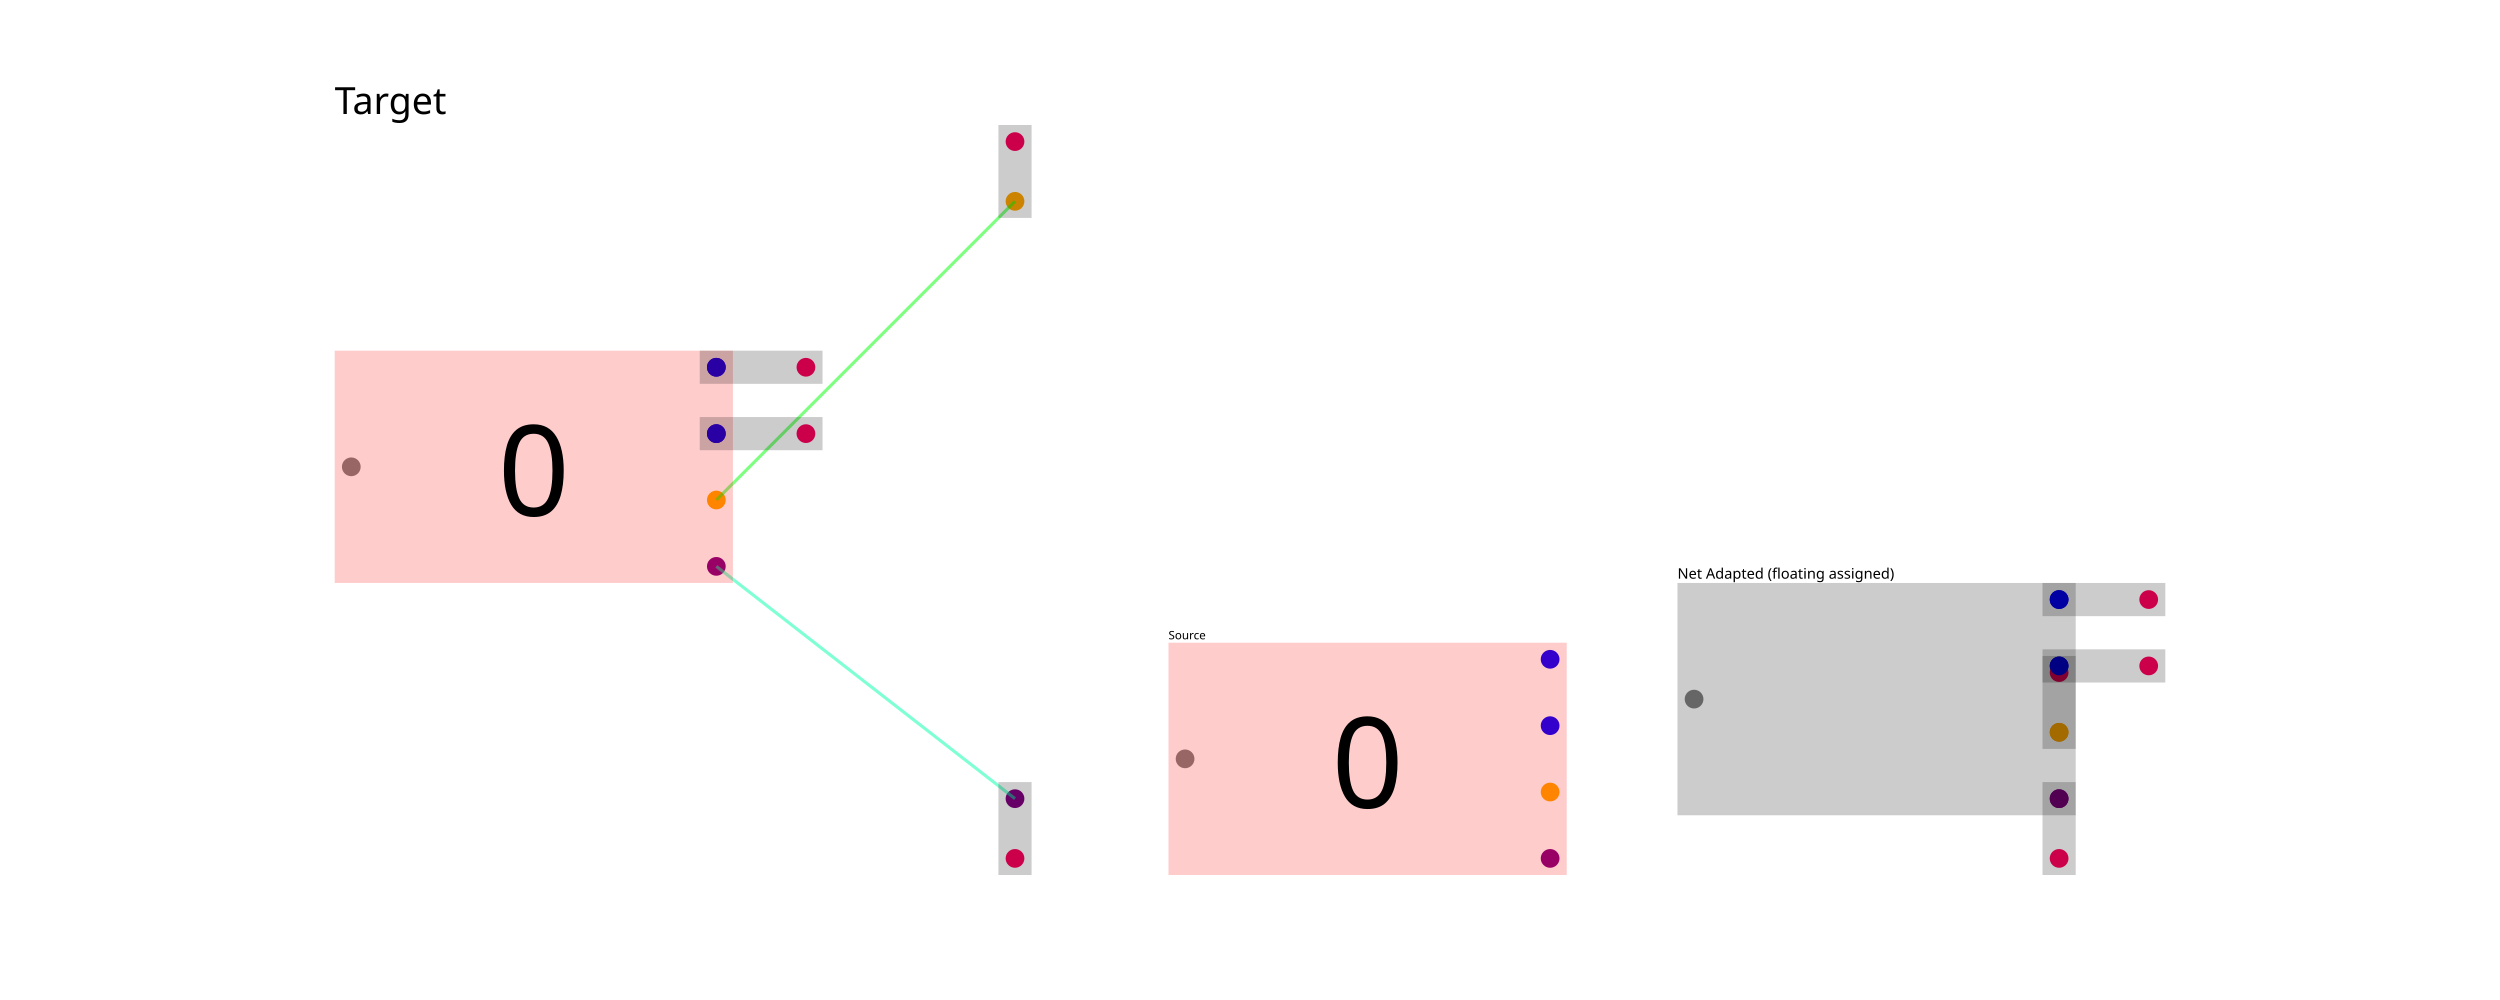
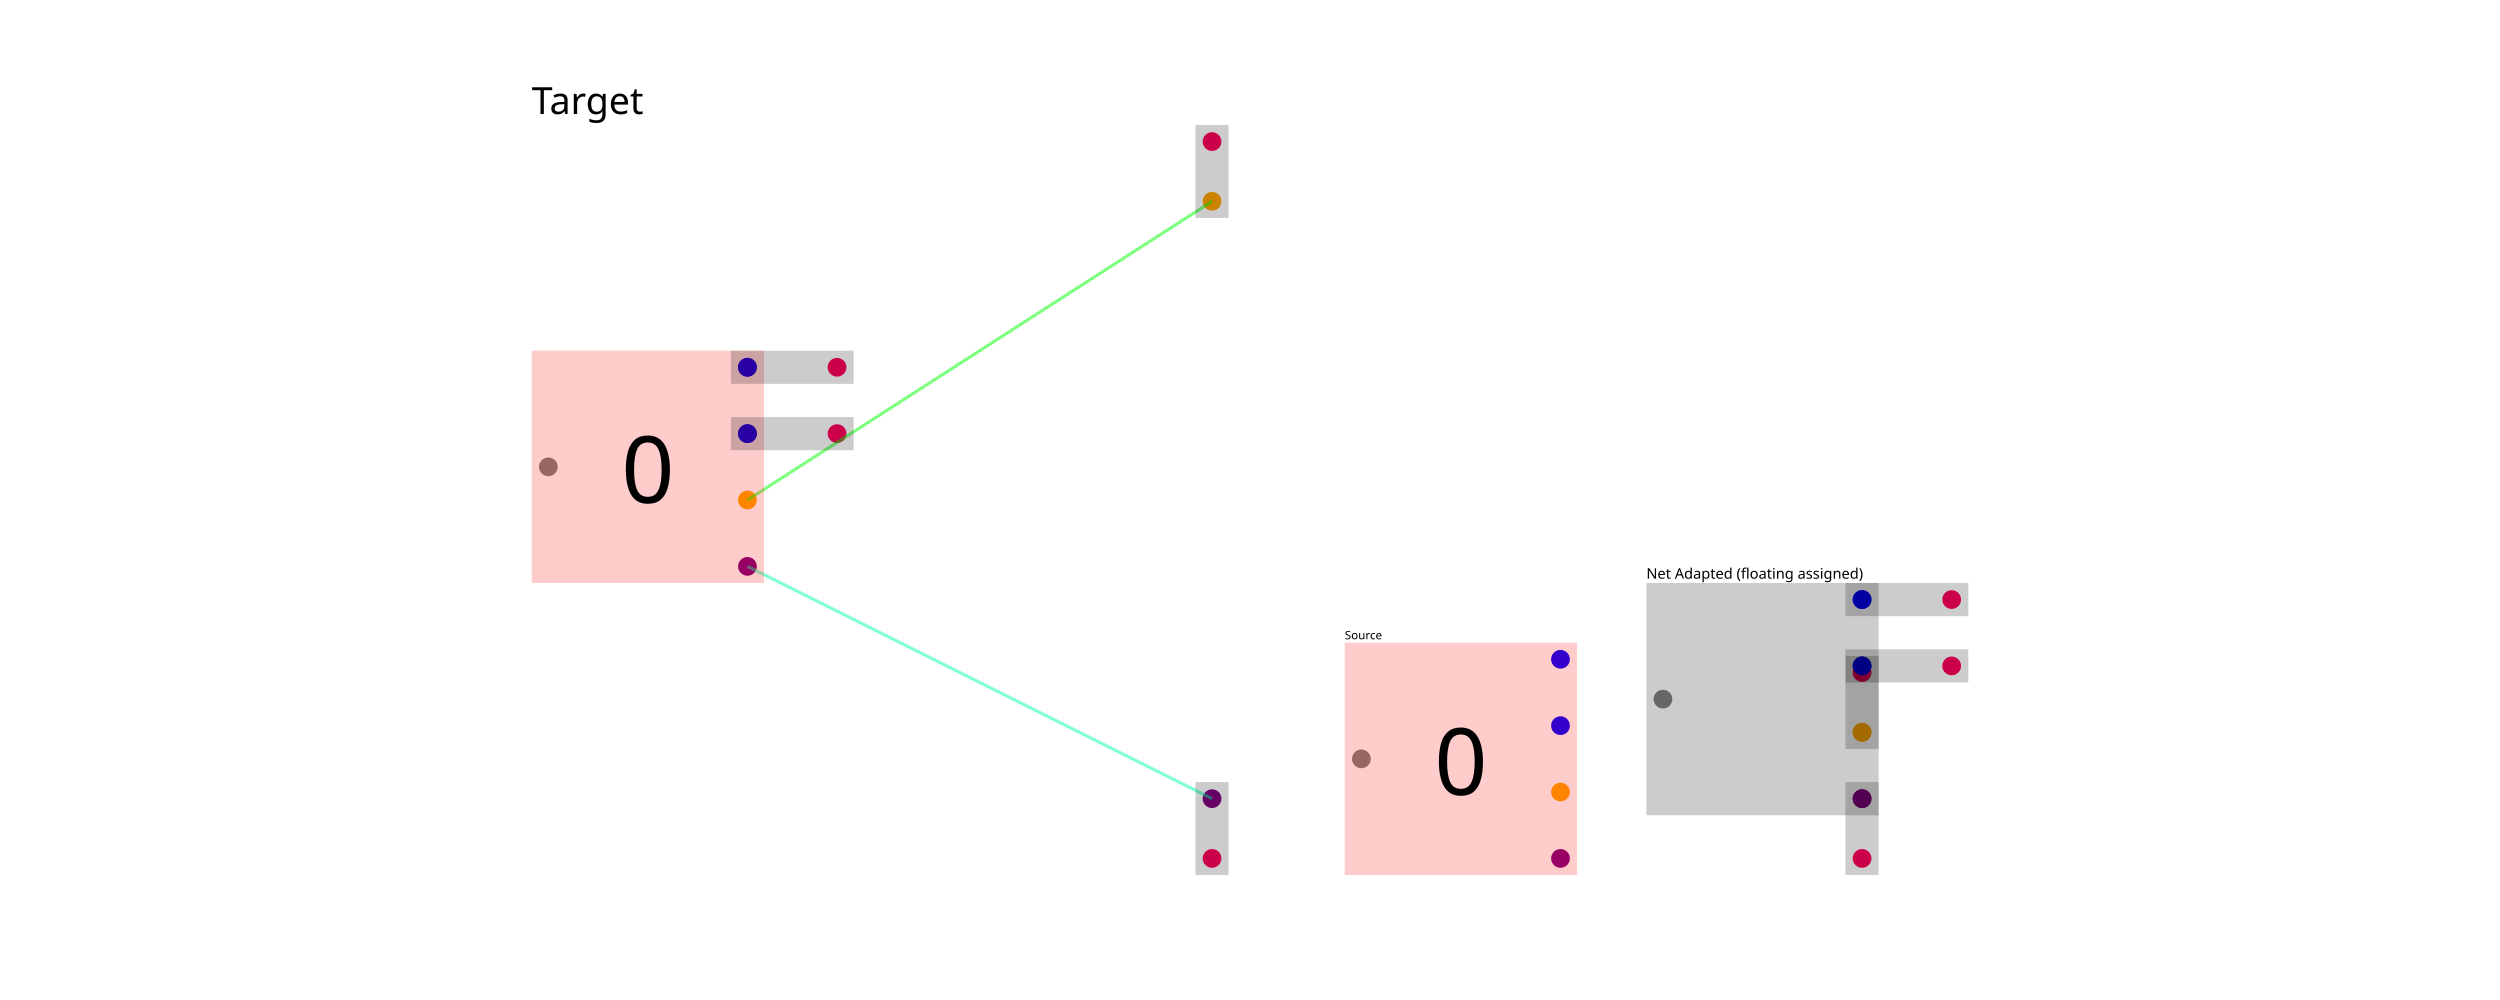
<svg xmlns="http://www.w3.org/2000/svg" width="800" height="320" viewBox="0 0 800 320">
  <rect width="100%" height="100%" fill="white" />
  <g>
-     <circle data-type="point" data-label="schematic_component_0_center component_center center_schematic_component_0" data-x="0" data-y="0" cx="112.412" cy="149.381" r="3" fill="gray" />
+     <circle data-type="point" data-label="schematic_component_0_center component_center center_schematic_component_0" data-x="0" data-y="0" cx="175.465" cy="149.381" r="3" fill="gray" />
  </g>
  <g>
-     <circle data-type="point" data-label="schematic_port_0 normal unnamedsubcircuit13_connectivity_net0" data-x="1.1" data-y="0.30000000000000004" cx="229.226" cy="117.522" r="3" fill="blue" />
+     <circle data-type="point" data-label="schematic_port_0 normal unnamedsubcircuit7_connectivity_net0" data-x="0.6000000000000001" data-y="0.30000000000000004" cx="239.181" cy="117.522" r="3" fill="blue" />
  </g>
  <g>
-     <circle data-type="point" data-label="schematic_port_1 normal unnamedsubcircuit13_connectivity_net1" data-x="1.1" data-y="0.09999999999999998" cx="229.226" cy="138.761" r="3" fill="blue" />
+     <circle data-type="point" data-label="schematic_port_1 normal unnamedsubcircuit7_connectivity_net1" data-x="0.6000000000000001" data-y="0.09999999999999998" cx="239.181" cy="138.761" r="3" fill="blue" />
  </g>
  <g>
-     <circle data-type="point" data-label="schematic_port_2 vcc unnamedsubcircuit13_connectivity_net2" data-x="1.1" data-y="-0.10000000000000003" cx="229.226" cy="160" r="3" fill="orange" />
+     <circle data-type="point" data-label="schematic_port_2 vcc unnamedsubcircuit7_connectivity_net2" data-x="0.6000000000000001" data-y="-0.10000000000000003" cx="239.181" cy="160" r="3" fill="orange" />
  </g>
  <g>
-     <circle data-type="point" data-label="schematic_port_3 gnd unnamedsubcircuit13_connectivity_net3" data-x="1.1" data-y="-0.30000000000000004" cx="229.226" cy="181.239" r="3" fill="purple" />
+     <circle data-type="point" data-label="schematic_port_3 gnd unnamedsubcircuit7_connectivity_net3" data-x="0.6000000000000001" data-y="-0.30000000000000004" cx="239.181" cy="181.239" r="3" fill="purple" />
  </g>
  <g>
-     <circle data-type="point" data-label="schematic_net_label_0_pin gnd unnamedsubcircuit13_connectivity_net3" data-x="2" data-y="-1" cx="324.801" cy="255.575" r="3" fill="purple" />
+     <circle data-type="point" data-label="schematic_net_label_0_pin gnd unnamedsubcircuit7_connectivity_net3" data-x="2" data-y="-1" cx="387.854" cy="255.575" r="3" fill="purple" />
  </g>
  <g>
-     <circle data-type="point" data-label="schematic_net_label_0_center netlabel_center schematic_net_label_0_center" data-x="2" data-y="-1.18" cx="324.801" cy="274.69" r="3" fill="hsl(338.4, 100%, 50%, 1)" />
+     <circle data-type="point" data-label="schematic_net_label_0_center netlabel_center schematic_net_label_0_center" data-x="2" data-y="-1.18" cx="387.854" cy="274.69" r="3" fill="hsl(338.4, 100%, 50%, 1)" />
  </g>
  <g>
-     <circle data-type="point" data-label="schematic_net_label_1_pin vcc unnamedsubcircuit13_connectivity_net2" data-x="2" data-y="0.8" cx="324.801" cy="64.425" r="3" fill="orange" />
+     <circle data-type="point" data-label="schematic_net_label_1_pin vcc unnamedsubcircuit7_connectivity_net2" data-x="2" data-y="0.8" cx="387.854" cy="64.425" r="3" fill="orange" />
  </g>
  <g>
-     <circle data-type="point" data-label="schematic_net_label_1_center netlabel_center schematic_net_label_1_center" data-x="2" data-y="0.98" cx="324.801" cy="45.31" r="3" fill="hsl(338.4, 100%, 50%, 1)" />
+     <circle data-type="point" data-label="schematic_net_label_1_center netlabel_center schematic_net_label_1_center" data-x="2" data-y="0.98" cx="387.854" cy="45.31" r="3" fill="hsl(338.4, 100%, 50%, 1)" />
  </g>
  <g>
-     <circle data-type="point" data-label="schematic_net_label_2_pin normal unnamedsubcircuit13_connectivity_net0" data-x="1.1" data-y="0.30000000000000004" cx="229.226" cy="117.522" r="3" fill="blue" />
+     <circle data-type="point" data-label="schematic_net_label_2_pin normal unnamedsubcircuit7_connectivity_net0" data-x="0.6000000000000001" data-y="0.30000000000000004" cx="239.181" cy="117.522" r="3" fill="blue" />
  </g>
  <g>
-     <circle data-type="point" data-label="schematic_net_label_2_center netlabel_center schematic_net_label_2_center" data-x="1.37" data-y="0.30000000000000004" cx="257.898" cy="117.522" r="3" fill="hsl(338.4, 100%, 50%, 1)" />
+     <circle data-type="point" data-label="schematic_net_label_2_center netlabel_center schematic_net_label_2_center" data-x="0.8700000000000001" data-y="0.30000000000000004" cx="267.854" cy="117.522" r="3" fill="hsl(338.4, 100%, 50%, 1)" />
  </g>
  <g>
-     <circle data-type="point" data-label="schematic_net_label_3_pin normal unnamedsubcircuit13_connectivity_net1" data-x="1.1" data-y="0.09999999999999998" cx="229.226" cy="138.761" r="3" fill="blue" />
+     <circle data-type="point" data-label="schematic_net_label_3_pin normal unnamedsubcircuit7_connectivity_net1" data-x="0.6000000000000001" data-y="0.09999999999999998" cx="239.181" cy="138.761" r="3" fill="blue" />
  </g>
  <g>
-     <circle data-type="point" data-label="schematic_net_label_3_center netlabel_center schematic_net_label_3_center" data-x="1.37" data-y="0.09999999999999998" cx="257.898" cy="138.761" r="3" fill="hsl(338.4, 100%, 50%, 1)" />
+     <circle data-type="point" data-label="schematic_net_label_3_center netlabel_center schematic_net_label_3_center" data-x="0.8700000000000001" data-y="0.09999999999999998" cx="267.854" cy="138.761" r="3" fill="hsl(338.4, 100%, 50%, 1)" />
  </g>
  <g>
-     <circle data-type="point" data-label="schematic_component_0_center component_center center_schematic_component_0" data-x="2.5125" data-y="-0.8799999999999997" cx="379.226" cy="242.832" r="3" fill="gray" />
+     <circle data-type="point" data-label="schematic_component_0_center component_center center_schematic_component_0" data-x="2.4499999999999997" data-y="-0.8799999999999997" cx="435.642" cy="242.832" r="3" fill="gray" />
  </g>
  <g>
-     <circle data-type="point" data-label="schematic_port_0 normal unnamedsubcircuit13_connectivity_net0" data-x="3.6125000000000003" data-y="-0.5799999999999996" cx="496.04" cy="210.973" r="3" fill="blue" />
+     <circle data-type="point" data-label="schematic_port_0 normal unnamedsubcircuit7_connectivity_net0" data-x="3.05" data-y="-0.5799999999999996" cx="499.358" cy="210.973" r="3" fill="blue" />
  </g>
  <g>
-     <circle data-type="point" data-label="schematic_port_1 normal unnamedsubcircuit13_connectivity_net1" data-x="3.6125000000000003" data-y="-0.7799999999999997" cx="496.04" cy="232.212" r="3" fill="blue" />
+     <circle data-type="point" data-label="schematic_port_1 normal unnamedsubcircuit7_connectivity_net1" data-x="3.05" data-y="-0.7799999999999997" cx="499.358" cy="232.212" r="3" fill="blue" />
  </g>
  <g>
-     <circle data-type="point" data-label="schematic_port_2 vcc unnamedsubcircuit13_connectivity_net2" data-x="3.6125000000000003" data-y="-0.9799999999999998" cx="496.04" cy="253.451" r="3" fill="orange" />
+     <circle data-type="point" data-label="schematic_port_2 vcc unnamedsubcircuit7_connectivity_net2" data-x="3.05" data-y="-0.9799999999999998" cx="499.358" cy="253.451" r="3" fill="orange" />
  </g>
  <g>
-     <circle data-type="point" data-label="schematic_port_3 gnd unnamedsubcircuit13_connectivity_net3" data-x="3.6125000000000003" data-y="-1.1799999999999997" cx="496.04" cy="274.69" r="3" fill="purple" />
+     <circle data-type="point" data-label="schematic_port_3 gnd unnamedsubcircuit7_connectivity_net3" data-x="3.05" data-y="-1.1799999999999997" cx="499.358" cy="274.69" r="3" fill="purple" />
  </g>
  <g>
-     <circle data-type="point" data-label="schematic_component_0_center component_center center_schematic_component_0" data-x="4.046250000000001" data-y="-0.6999999999999997" cx="542.102" cy="223.717" r="3" fill="gray" />
+     <circle data-type="point" data-label="schematic_component_0_center component_center center_schematic_component_0" data-x="3.35875" data-y="-0.6999999999999997" cx="532.146" cy="223.717" r="3" fill="gray" />
  </g>
  <g>
-     <circle data-type="point" data-label="schematic_port_0 normal unnamedsubcircuit13_connectivity_net0" data-x="5.14625" data-y="-0.3999999999999997" cx="658.916" cy="191.858" r="3" fill="blue" />
+     <circle data-type="point" data-label="schematic_port_0 normal unnamedsubcircuit7_connectivity_net0" data-x="3.95875" data-y="-0.3999999999999997" cx="595.863" cy="191.858" r="3" fill="blue" />
  </g>
  <g>
-     <circle data-type="point" data-label="schematic_port_1 normal unnamedsubcircuit13_connectivity_net1" data-x="5.14625" data-y="-0.5999999999999998" cx="658.916" cy="213.097" r="3" fill="blue" />
+     <circle data-type="point" data-label="schematic_port_1 normal unnamedsubcircuit7_connectivity_net1" data-x="3.95875" data-y="-0.5999999999999998" cx="595.863" cy="213.097" r="3" fill="blue" />
  </g>
  <g>
-     <circle data-type="point" data-label="schematic_port_2 vcc unnamedsubcircuit13_connectivity_net2" data-x="5.14625" data-y="-0.7999999999999998" cx="658.916" cy="234.336" r="3" fill="orange" />
+     <circle data-type="point" data-label="schematic_port_2 vcc unnamedsubcircuit7_connectivity_net2" data-x="3.95875" data-y="-0.7999999999999998" cx="595.863" cy="234.336" r="3" fill="orange" />
  </g>
  <g>
-     <circle data-type="point" data-label="schematic_port_3 gnd unnamedsubcircuit13_connectivity_net3" data-x="5.14625" data-y="-0.9999999999999998" cx="658.916" cy="255.575" r="3" fill="purple" />
+     <circle data-type="point" data-label="schematic_port_3 gnd unnamedsubcircuit7_connectivity_net3" data-x="3.95875" data-y="-0.9999999999999998" cx="595.863" cy="255.575" r="3" fill="purple" />
  </g>
  <g>
-     <circle data-type="point" data-label="schematic_net_label_0_pin gnd unnamedsubcircuit13_connectivity_net3" data-x="5.14625" data-y="-0.9999999999999998" cx="658.916" cy="255.575" r="3" fill="purple" />
+     <circle data-type="point" data-label="schematic_net_label_0_pin gnd unnamedsubcircuit7_connectivity_net3" data-x="3.95875" data-y="-0.9999999999999998" cx="595.863" cy="255.575" r="3" fill="purple" />
  </g>
  <g>
-     <circle data-type="point" data-label="schematic_net_label_0_center netlabel_center schematic_net_label_0_center" data-x="5.14625" data-y="-1.1799999999999997" cx="658.916" cy="274.69" r="3" fill="hsl(338.4, 100%, 50%, 1)" />
+     <circle data-type="point" data-label="schematic_net_label_0_center netlabel_center schematic_net_label_0_center" data-x="3.95875" data-y="-1.1799999999999997" cx="595.863" cy="274.69" r="3" fill="hsl(338.4, 100%, 50%, 1)" />
  </g>
  <g>
-     <circle data-type="point" data-label="schematic_net_label_1_pin vcc unnamedsubcircuit13_connectivity_net2" data-x="5.14625" data-y="-0.7999999999999998" cx="658.916" cy="234.336" r="3" fill="orange" />
+     <circle data-type="point" data-label="schematic_net_label_1_pin vcc unnamedsubcircuit7_connectivity_net2" data-x="3.95875" data-y="-0.7999999999999998" cx="595.863" cy="234.336" r="3" fill="orange" />
  </g>
  <g>
-     <circle data-type="point" data-label="schematic_net_label_1_center netlabel_center schematic_net_label_1_center" data-x="5.14625" data-y="-0.6199999999999999" cx="658.916" cy="215.221" r="3" fill="hsl(338.4, 100%, 50%, 1)" />
+     <circle data-type="point" data-label="schematic_net_label_1_center netlabel_center schematic_net_label_1_center" data-x="3.95875" data-y="-0.6199999999999999" cx="595.863" cy="215.221" r="3" fill="hsl(338.4, 100%, 50%, 1)" />
  </g>
  <g>
-     <circle data-type="point" data-label="schematic_net_label_2_pin normal unnamedsubcircuit13_connectivity_net0" data-x="5.14625" data-y="-0.3999999999999997" cx="658.916" cy="191.858" r="3" fill="blue" />
+     <circle data-type="point" data-label="schematic_net_label_2_pin normal unnamedsubcircuit7_connectivity_net0" data-x="3.95875" data-y="-0.3999999999999997" cx="595.863" cy="191.858" r="3" fill="blue" />
  </g>
  <g>
-     <circle data-type="point" data-label="schematic_net_label_2_center netlabel_center schematic_net_label_2_center" data-x="5.416250000000001" data-y="-0.3999999999999997" cx="687.588" cy="191.858" r="3" fill="hsl(338.4, 100%, 50%, 1)" />
+     <circle data-type="point" data-label="schematic_net_label_2_center netlabel_center schematic_net_label_2_center" data-x="4.22875" data-y="-0.3999999999999997" cx="624.535" cy="191.858" r="3" fill="hsl(338.4, 100%, 50%, 1)" />
  </g>
  <g>
-     <circle data-type="point" data-label="schematic_net_label_3_pin normal unnamedsubcircuit13_connectivity_net1" data-x="5.14625" data-y="-0.5999999999999998" cx="658.916" cy="213.097" r="3" fill="blue" />
+     <circle data-type="point" data-label="schematic_net_label_3_pin normal unnamedsubcircuit7_connectivity_net1" data-x="3.95875" data-y="-0.5999999999999998" cx="595.863" cy="213.097" r="3" fill="blue" />
  </g>
  <g>
-     <circle data-type="point" data-label="schematic_net_label_3_center netlabel_center schematic_net_label_3_center" data-x="5.416250000000001" data-y="-0.5999999999999998" cx="687.588" cy="213.097" r="3" fill="hsl(338.4, 100%, 50%, 1)" />
+     <circle data-type="point" data-label="schematic_net_label_3_center netlabel_center schematic_net_label_3_center" data-x="4.22875" data-y="-0.5999999999999998" cx="624.535" cy="213.097" r="3" fill="hsl(338.4, 100%, 50%, 1)" />
  </g>
  <g>
-     <polyline data-points="1.1,0.30000000000000004 1.1,0.30000000000000004" data-type="line" data-label="" points="229.226,117.522 229.226,117.522" fill="none" stroke="hsl(40, 100%, 50%, 0.5)" stroke-width="1" />
+     <polyline data-points="0.6000000000000001,0.30000000000000004 0.6000000000000001,0.30000000000000004" data-type="line" data-label="" points="239.181,117.522 239.181,117.522" fill="none" stroke="hsl(40, 100%, 50%, 0.5)" stroke-width="1" />
  </g>
  <g>
-     <polyline data-points="1.1,0.09999999999999998 1.1,0.09999999999999998" data-type="line" data-label="" points="229.226,138.761 229.226,138.761" fill="none" stroke="hsl(80, 100%, 50%, 0.5)" stroke-width="1" />
+     <polyline data-points="0.6000000000000001,0.09999999999999998 0.6000000000000001,0.09999999999999998" data-type="line" data-label="" points="239.181,138.761 239.181,138.761" fill="none" stroke="hsl(80, 100%, 50%, 0.5)" stroke-width="1" />
  </g>
  <g>
-     <polyline data-points="1.1,-0.10000000000000003 2,0.8" data-type="line" data-label="" points="229.226,160 324.801,64.425" fill="none" stroke="hsl(120, 100%, 50%, 0.5)" stroke-width="1" />
+     <polyline data-points="0.6000000000000001,-0.10000000000000003 2,0.8" data-type="line" data-label="" points="239.181,160 387.854,64.425" fill="none" stroke="hsl(120, 100%, 50%, 0.5)" stroke-width="1" />
  </g>
  <g>
-     <polyline data-points="1.1,-0.30000000000000004 2,-1" data-type="line" data-label="" points="229.226,181.239 324.801,255.575" fill="none" stroke="hsl(160, 100%, 50%, 0.5)" stroke-width="1" />
+     <polyline data-points="0.6000000000000001,-0.30000000000000004 2,-1" data-type="line" data-label="" points="239.181,181.239 387.854,255.575" fill="none" stroke="hsl(160, 100%, 50%, 0.5)" stroke-width="1" />
  </g>
  <g>
-     <polyline data-points="5.14625,-0.3999999999999997 5.14625,-0.3999999999999997" data-type="line" data-label="" points="658.916,191.858 658.916,191.858" fill="none" stroke="hsl(40, 100%, 50%, 0.5)" stroke-width="1" />
+     <polyline data-points="3.95875,-0.3999999999999997 3.95875,-0.3999999999999997" data-type="line" data-label="" points="595.863,191.858 595.863,191.858" fill="none" stroke="hsl(40, 100%, 50%, 0.5)" stroke-width="1" />
  </g>
  <g>
-     <polyline data-points="5.14625,-0.5999999999999998 5.14625,-0.5999999999999998" data-type="line" data-label="" points="658.916,213.097 658.916,213.097" fill="none" stroke="hsl(80, 100%, 50%, 0.5)" stroke-width="1" />
+     <polyline data-points="3.95875,-0.5999999999999998 3.95875,-0.5999999999999998" data-type="line" data-label="" points="595.863,213.097 595.863,213.097" fill="none" stroke="hsl(80, 100%, 50%, 0.5)" stroke-width="1" />
  </g>
  <g>
-     <polyline data-points="5.14625,-0.7999999999999998 5.14625,-0.7999999999999998" data-type="line" data-label="" points="658.916,234.336 658.916,234.336" fill="none" stroke="hsl(120, 100%, 50%, 0.5)" stroke-width="1" />
+     <polyline data-points="3.95875,-0.7999999999999998 3.95875,-0.7999999999999998" data-type="line" data-label="" points="595.863,234.336 595.863,234.336" fill="none" stroke="hsl(120, 100%, 50%, 0.5)" stroke-width="1" />
  </g>
  <g>
-     <polyline data-points="5.14625,-0.9999999999999998 5.14625,-0.9999999999999998" data-type="line" data-label="" points="658.916,255.575 658.916,255.575" fill="none" stroke="hsl(160, 100%, 50%, 0.5)" stroke-width="1" />
+     <polyline data-points="3.95875,-0.9999999999999998 3.95875,-0.9999999999999998" data-type="line" data-label="" points="595.863,255.575 595.863,255.575" fill="none" stroke="hsl(160, 100%, 50%, 0.5)" stroke-width="1" />
  </g>
  <g>
-     <rect data-type="rect" data-label="schematic_component_0" data-x="0.55" data-y="0" x="107.102" y="112.212" width="127.434" height="74.336" fill="hsl(0, 100%, 50%, 0.2)" stroke="black" stroke-width="0.009" />
+     <rect data-type="rect" data-label="schematic_component_0" data-x="0.30000000000000004" data-y="0" x="170.155" y="112.212" width="74.336" height="74.336" fill="hsl(0, 100%, 50%, 0.2)" stroke="black" stroke-width="0.009" />
  </g>
  <g>
-     <rect data-type="rect" data-label="schematic_net_label_0" data-x="2" data-y="-1.0899999999999999" x="319.491" y="250.265" width="10.619" height="29.735" fill="rgba(0, 0, 0, 0.2)" stroke="black" stroke-width="0.009" />
+     <rect data-type="rect" data-label="schematic_net_label_0" data-x="2" data-y="-1.0899999999999999" x="382.544" y="250.265" width="10.619" height="29.735" fill="rgba(0, 0, 0, 0.2)" stroke="black" stroke-width="0.009" />
  </g>
  <g>
-     <rect data-type="rect" data-label="schematic_net_label_1" data-x="2" data-y="0.89" x="319.491" y="40" width="10.619" height="29.735" fill="rgba(0, 0, 0, 0.2)" stroke="black" stroke-width="0.009" />
+     <rect data-type="rect" data-label="schematic_net_label_1" data-x="2" data-y="0.89" x="382.544" y="40" width="10.619" height="29.735" fill="rgba(0, 0, 0, 0.2)" stroke="black" stroke-width="0.009" />
  </g>
  <g>
-     <rect data-type="rect" data-label="schematic_net_label_2" data-x="1.235" data-y="0.30000000000000004" x="223.916" y="112.212" width="39.292" height="10.619" fill="rgba(0, 0, 0, 0.2)" stroke="black" stroke-width="0.009" />
+     <rect data-type="rect" data-label="schematic_net_label_2" data-x="0.7350000000000001" data-y="0.30000000000000004" x="233.872" y="112.212" width="39.292" height="10.619" fill="rgba(0, 0, 0, 0.2)" stroke="black" stroke-width="0.009" />
  </g>
  <g>
-     <rect data-type="rect" data-label="schematic_net_label_3" data-x="1.235" data-y="0.09999999999999998" x="223.916" y="133.451" width="39.292" height="10.619" fill="rgba(0, 0, 0, 0.2)" stroke="black" stroke-width="0.009" />
+     <rect data-type="rect" data-label="schematic_net_label_3" data-x="0.7350000000000001" data-y="0.09999999999999998" x="233.872" y="133.451" width="39.292" height="10.619" fill="rgba(0, 0, 0, 0.2)" stroke="black" stroke-width="0.009" />
  </g>
  <g>
-     <rect data-type="rect" data-label="schematic_component_0" data-x="3.0625" data-y="-0.8799999999999997" x="373.916" y="205.664" width="127.434" height="74.336" fill="hsl(0, 100%, 50%, 0.2)" stroke="black" stroke-width="0.009" />
+     <rect data-type="rect" data-label="schematic_component_0" data-x="2.75" data-y="-0.8799999999999997" x="430.332" y="205.664" width="74.336" height="74.336" fill="hsl(0, 100%, 50%, 0.2)" stroke="black" stroke-width="0.009" />
  </g>
  <g>
-     <rect data-type="rect" data-label="schematic_component_0" data-x="4.59625" data-y="-0.6999999999999997" x="536.792" y="186.549" width="127.434" height="74.336" fill="rgba(0, 0, 0, 0.2)" stroke="black" stroke-width="0.009" />
+     <rect data-type="rect" data-label="schematic_component_0" data-x="3.6587500000000004" data-y="-0.6999999999999997" x="526.836" y="186.549" width="74.336" height="74.336" fill="rgba(0, 0, 0, 0.2)" stroke="black" stroke-width="0.009" />
  </g>
  <g>
-     <rect data-type="rect" data-label="schematic_net_label_0" data-x="5.14625" data-y="-1.0899999999999999" x="653.606" y="250.265" width="10.619" height="29.735" fill="rgba(0, 0, 0, 0.2)" stroke="black" stroke-width="0.009" />
+     <rect data-type="rect" data-label="schematic_net_label_0" data-x="3.95875" data-y="-1.0899999999999999" x="590.553" y="250.265" width="10.619" height="29.735" fill="rgba(0, 0, 0, 0.2)" stroke="black" stroke-width="0.009" />
  </g>
  <g>
-     <rect data-type="rect" data-label="schematic_net_label_1" data-x="5.14625" data-y="-0.7099999999999997" x="653.606" y="209.912" width="10.619" height="29.735" fill="rgba(0, 0, 0, 0.2)" stroke="black" stroke-width="0.009" />
+     <rect data-type="rect" data-label="schematic_net_label_1" data-x="3.95875" data-y="-0.7099999999999997" x="590.553" y="209.912" width="10.619" height="29.735" fill="rgba(0, 0, 0, 0.2)" stroke="black" stroke-width="0.009" />
  </g>
  <g>
-     <rect data-type="rect" data-label="schematic_net_label_2" data-x="5.281250000000001" data-y="-0.3999999999999997" x="653.606" y="186.549" width="39.292" height="10.619" fill="rgba(0, 0, 0, 0.2)" stroke="black" stroke-width="0.009" />
+     <rect data-type="rect" data-label="schematic_net_label_2" data-x="4.09375" data-y="-0.3999999999999997" x="590.553" y="186.549" width="39.292" height="10.619" fill="rgba(0, 0, 0, 0.2)" stroke="black" stroke-width="0.009" />
  </g>
  <g>
-     <rect data-type="rect" data-label="schematic_net_label_3" data-x="5.281250000000001" data-y="-0.5999999999999998" x="653.606" y="207.788" width="39.292" height="10.619" fill="rgba(0, 0, 0, 0.2)" stroke="black" stroke-width="0.009" />
+     <rect data-type="rect" data-label="schematic_net_label_3" data-x="4.09375" data-y="-0.5999999999999998" x="590.553" y="207.788" width="39.292" height="10.619" fill="rgba(0, 0, 0, 0.2)" stroke="black" stroke-width="0.009" />
  </g>
-   <text data-type="text" data-label="Target" data-x="-0.050000000000000044" data-y="1.03" x="107.102" y="40" fill="black" font-size="12" font-family="sans-serif" text-anchor="start" dominant-baseline="text-after-edge">Target</text>
-   <text data-type="text" data-label="0" data-x="0.55" data-y="0" x="170.819" y="149.381" fill="black" font-size="40.354" font-family="sans-serif" text-anchor="middle" dominant-baseline="central">0</text>
-   <text data-type="text" data-label="Source" data-x="2.4625000000000004" data-y="-0.5299999999999996" x="373.916" y="205.664" fill="black" font-size="3.717" font-family="sans-serif" text-anchor="start" dominant-baseline="text-after-edge">Source</text>
-   <text data-type="text" data-label="0" data-x="3.0625" data-y="-0.8799999999999997" x="437.633" y="242.832" fill="black" font-size="40.354" font-family="sans-serif" text-anchor="middle" dominant-baseline="central">0</text>
-   <text data-type="text" data-label="Net Adapted (floating assigned)" data-x="3.9962500000000007" data-y="-0.3499999999999997" x="536.792" y="186.549" fill="black" font-size="4.673" font-family="sans-serif" text-anchor="start" dominant-baseline="text-after-edge">Net Adapted (floating assigned)</text>
+   <text data-type="text" data-label="Target" data-x="-0.04999999999999999" data-y="1.03" x="170.155" y="40" fill="black" font-size="12" font-family="sans-serif" text-anchor="start" dominant-baseline="text-after-edge">Target</text>
+   <text data-type="text" data-label="0" data-x="0.30000000000000004" data-y="0" x="207.323" y="149.381" fill="black" font-size="29.735" font-family="sans-serif" text-anchor="middle" dominant-baseline="central">0</text>
+   <text data-type="text" data-label="Source" data-x="2.4" data-y="-0.5299999999999996" x="430.332" y="205.664" fill="black" font-size="3.717" font-family="sans-serif" text-anchor="start" dominant-baseline="text-after-edge">Source</text>
+   <text data-type="text" data-label="0" data-x="2.75" data-y="-0.8799999999999997" x="467.5" y="242.832" fill="black" font-size="29.735" font-family="sans-serif" text-anchor="middle" dominant-baseline="central">0</text>
+   <text data-type="text" data-label="Net Adapted (floating assigned)" data-x="3.3087500000000003" data-y="-0.3499999999999997" x="526.836" y="186.549" fill="black" font-size="4.673" font-family="sans-serif" text-anchor="start" dominant-baseline="text-after-edge">Net Adapted (floating assigned)</text>
  <g id="crosshair" style="display: none">
    <line id="crosshair-h" y1="0" y2="320" stroke="#666" stroke-width="0.5" />
    <line id="crosshair-v" x1="0" x2="800" stroke="#666" stroke-width="0.5" />
    <text id="coordinates" font-family="monospace" font-size="12" fill="#666" />
  </g>
</svg>
